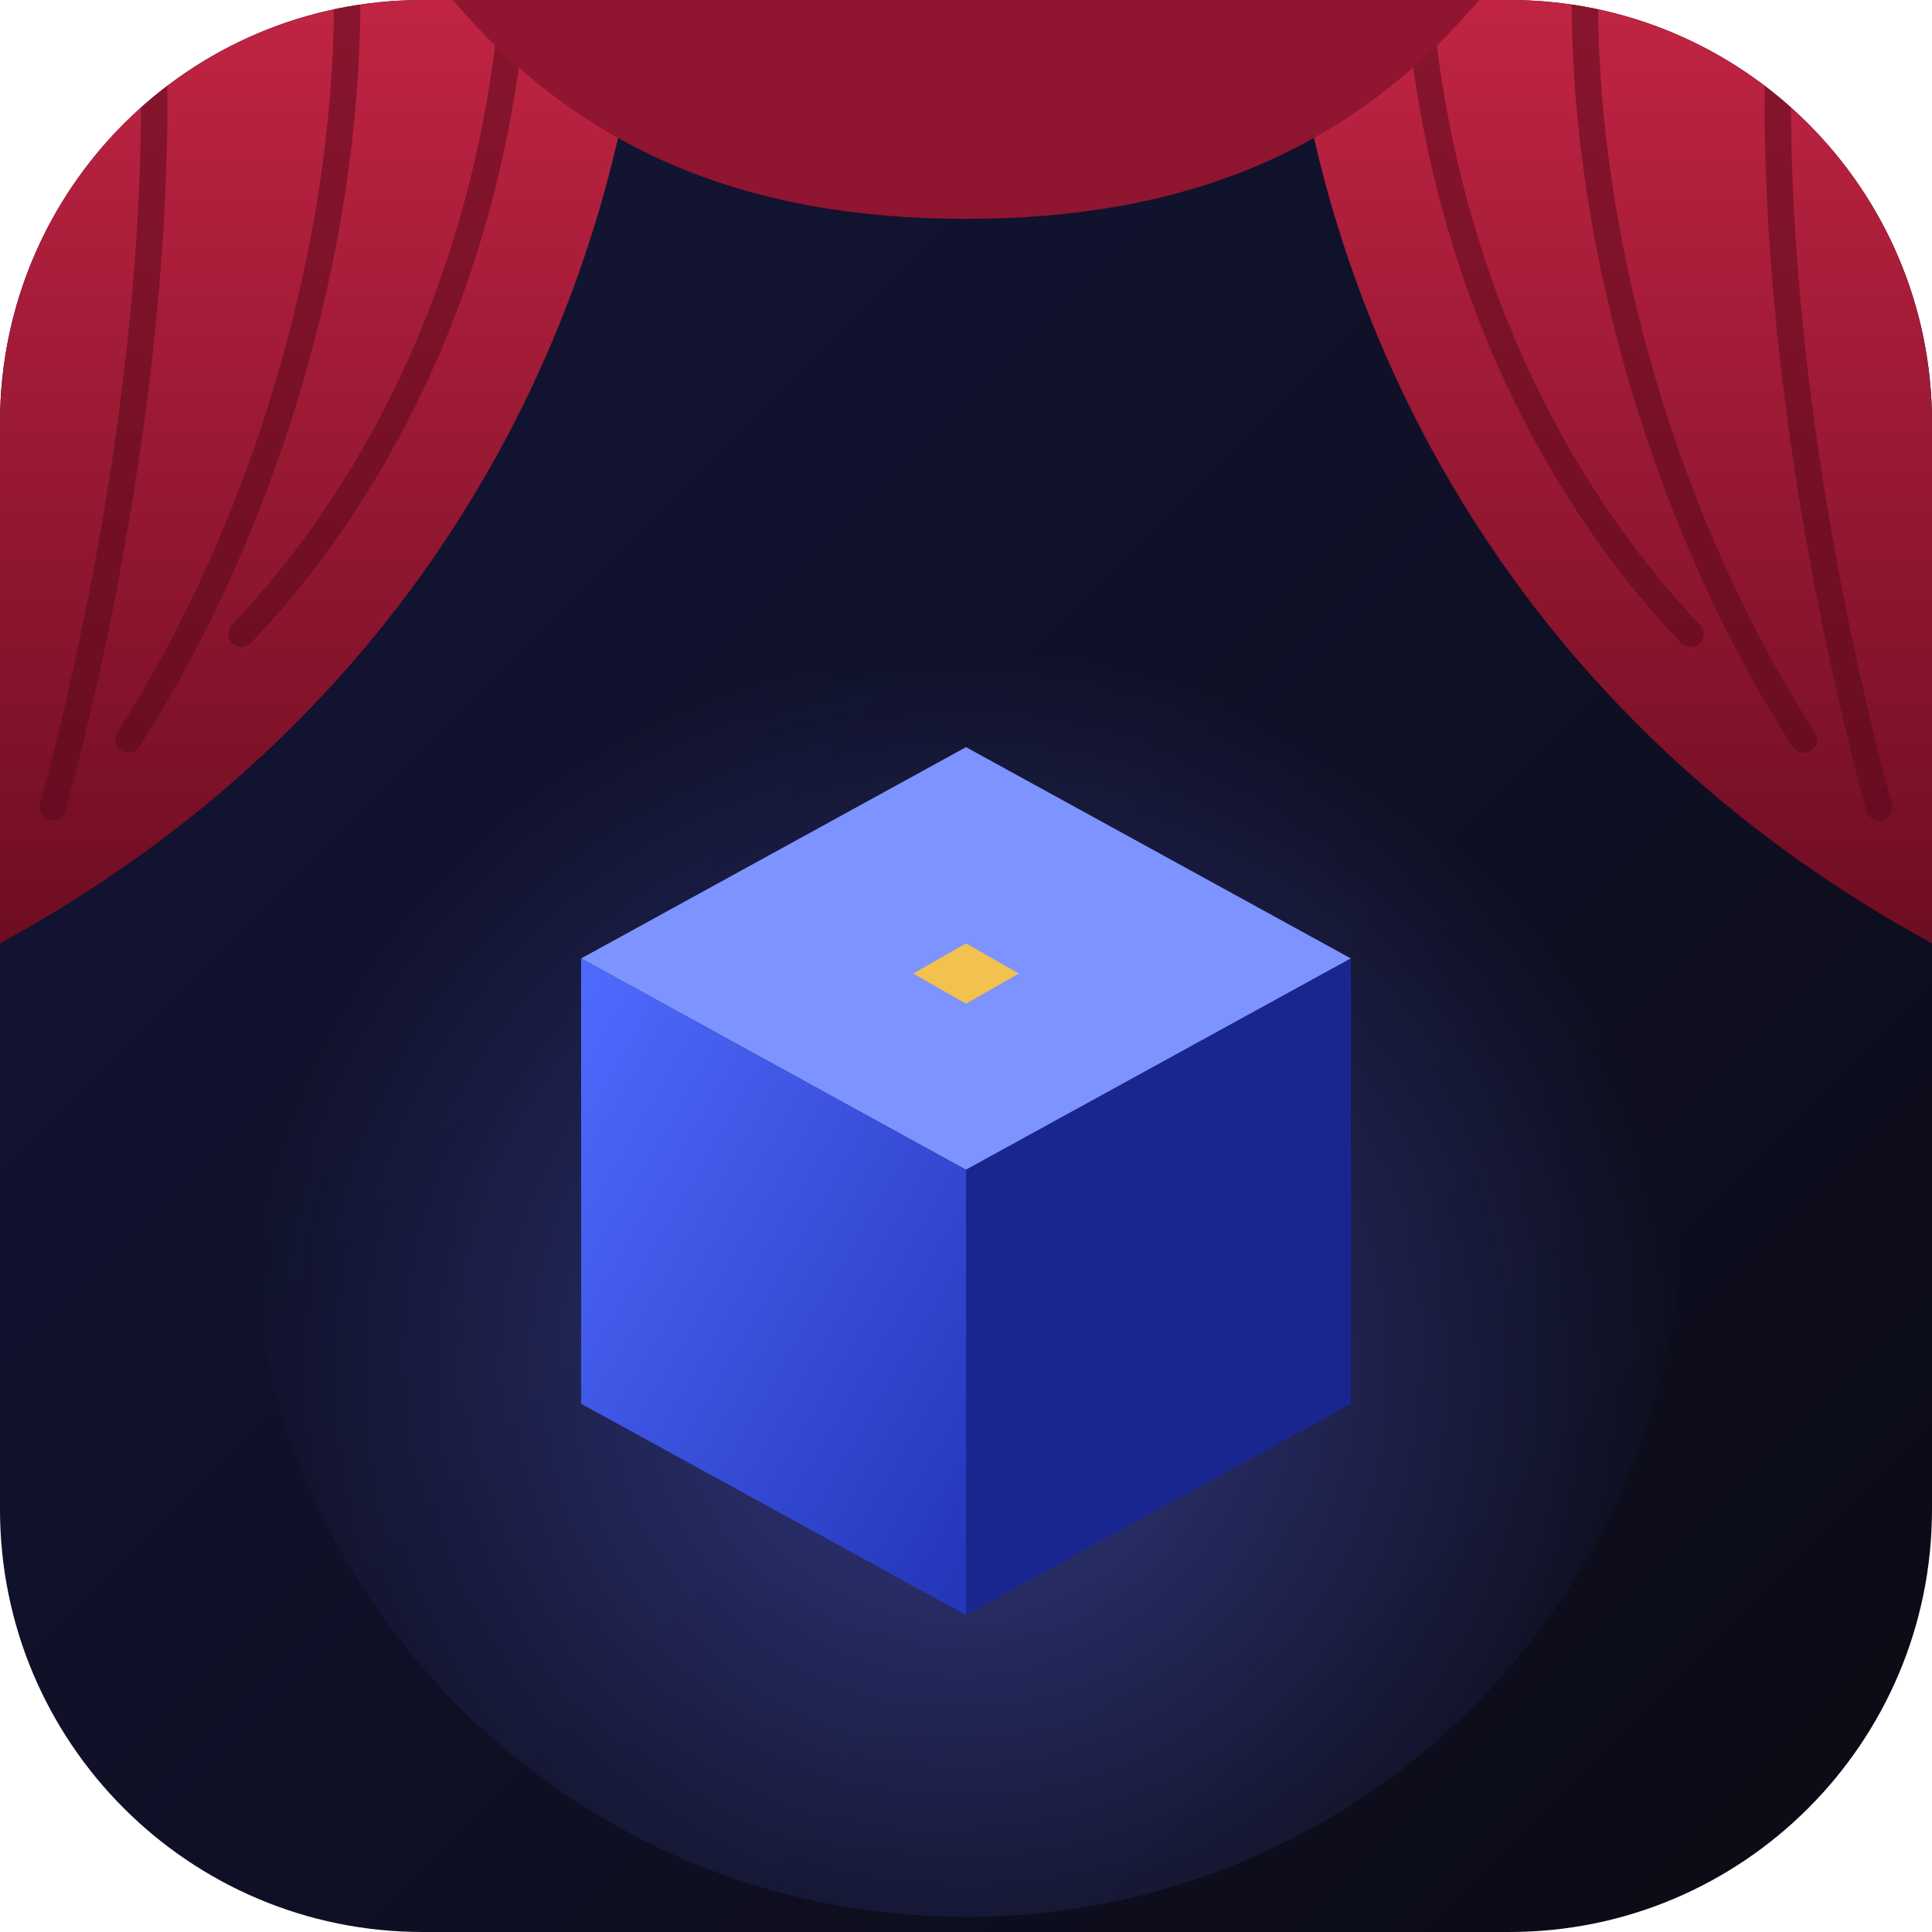
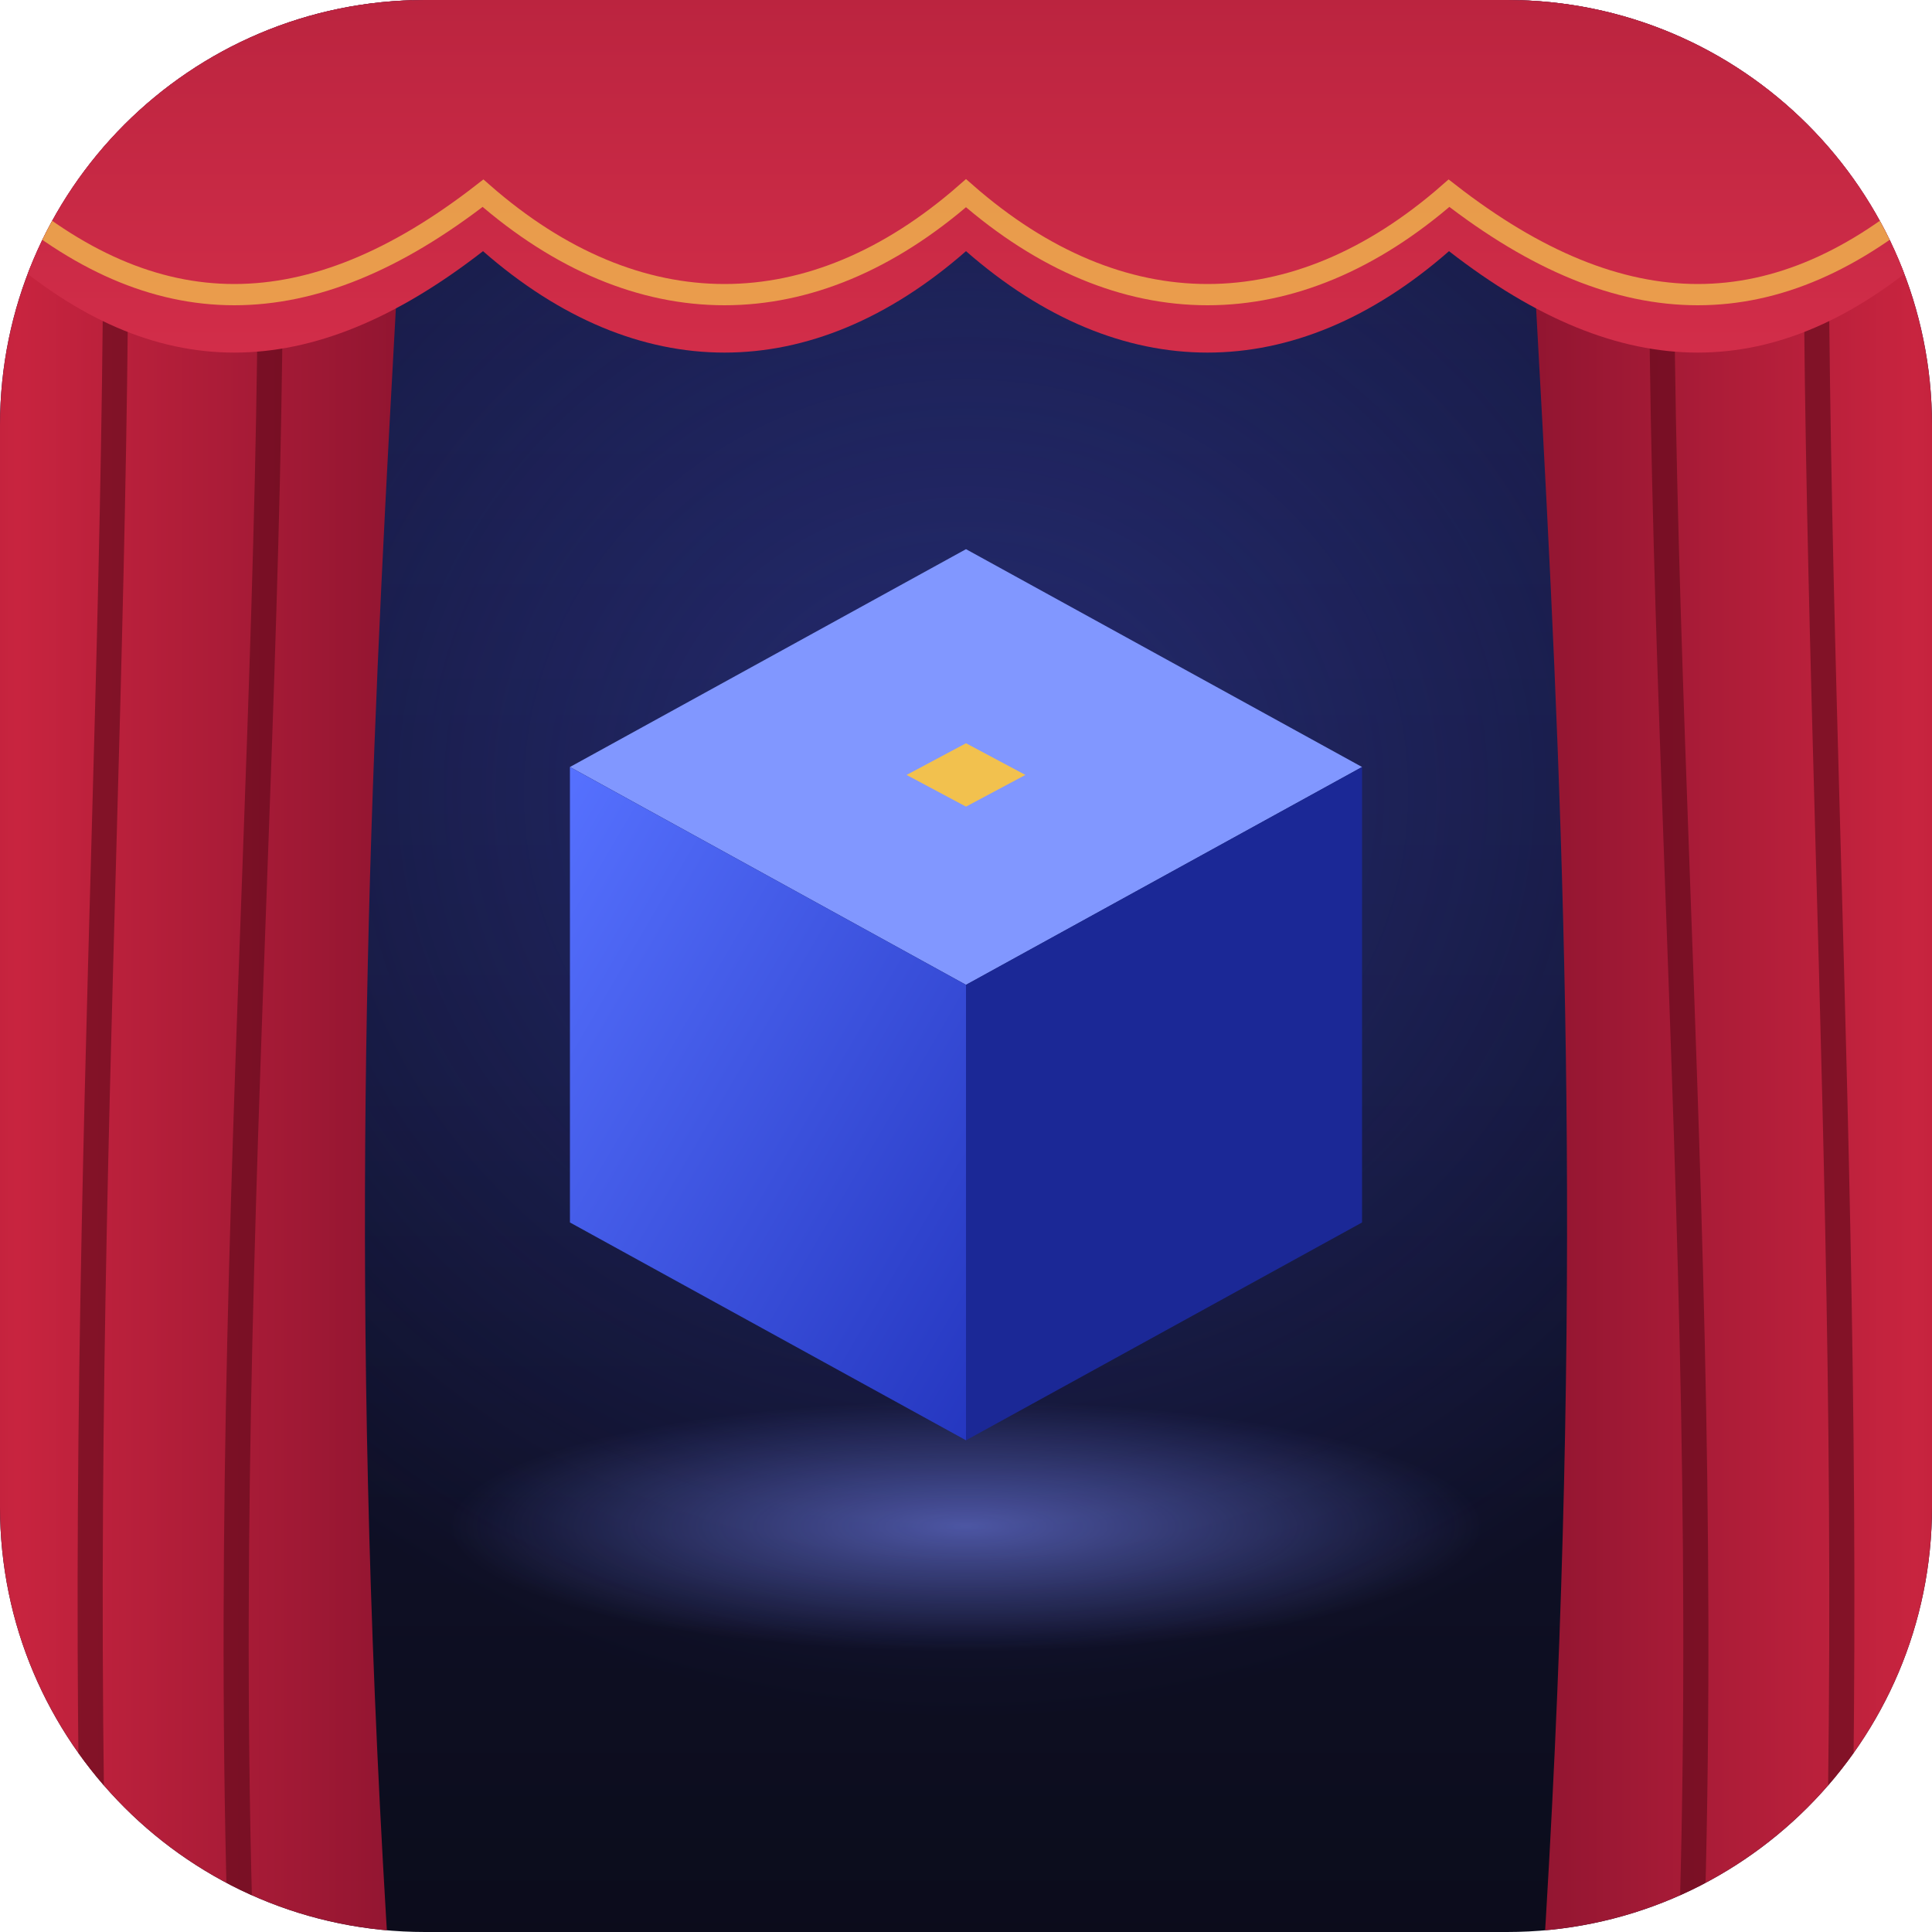
- <svg xmlns="http://www.w3.org/2000/svg" viewBox="0 0 512 512">
+ <svg xmlns="http://www.w3.org/2000/svg" viewBox="0 0 100 100">
  <defs>
-     <linearGradient id="nuit" x1="0" y1="0" x2="1" y2="1">
-       <stop offset="0" stop-color="#14163a" />
-       <stop offset="1" stop-color="#0b0b14" />
+     <linearGradient id="nuit" x1="0" y1="0" x2="0" y2="1">
+       <stop offset="0" stop-color="#1b1f52" />
+       <stop offset=".7" stop-color="#0e0f24" />
+       <stop offset="1" stop-color="#08080f" />
    </linearGradient>
-     <linearGradient id="velours" x1="0" y1="0" x2="0" y2="1">
-       <stop offset="0" stop-color="#c12443" />
-       <stop offset="1" stop-color="#6e0d22" />
+     <linearGradient id="velours" x1="0" y1="0" x2="1" y2="0">
+       <stop offset="0" stop-color="#7a0f25" />
+       <stop offset=".55" stop-color="#c8243f" />
+       <stop offset="1" stop-color="#8e1430" />
+     </linearGradient>
+     <linearGradient id="velours2" x1="1" y1="0" x2="0" y2="0">
+       <stop offset="0" stop-color="#7a0f25" />
+       <stop offset=".55" stop-color="#c8243f" />
+       <stop offset="1" stop-color="#8e1430" />
+     </linearGradient>
+     <linearGradient id="lambrequin" x1="0" y1="0" x2="0" y2="1">
+       <stop offset="0" stop-color="#9c1832" />
+       <stop offset="1" stop-color="#d22d49" />
    </linearGradient>
    <linearGradient id="face" x1="0" y1="0" x2="1" y2="1">
-       <stop offset="0" stop-color="#4f6bff" />
-       <stop offset="1" stop-color="#2335b8" />
+       <stop offset="0" stop-color="#5671ff" />
+       <stop offset="1" stop-color="#2537c0" />
    </linearGradient>
-     <radialGradient id="lumiere" cx=".5" cy=".62" r=".5">
-       <stop offset="0" stop-color="#5d6cf5" stop-opacity=".45" />
-       <stop offset="1" stop-color="#5d6cf5" stop-opacity="0" />
+     <radialGradient id="lumiere" cx=".5" cy=".5" r=".5">
+       <stop offset="0" stop-color="#7c8bff" stop-opacity=".55" />
+       <stop offset="1" stop-color="#7c8bff" stop-opacity="0" />
+     </radialGradient>
+     <radialGradient id="halo" cx=".5" cy=".42" r=".55">
+       <stop offset="0" stop-color="#3a46b8" stop-opacity=".45" />
+       <stop offset="1" stop-color="#3a46b8" stop-opacity="0" />
    </radialGradient>
  </defs>
  <clipPath id="coins">
-     <rect width="512" height="512" rx="112" />
+     <rect x="0" y="0" width="100" height="100" rx="22" />
  </clipPath>
  <g clip-path="url(#coins)">
-     <rect width="512" height="512" fill="url(#nuit)" />
-     <circle cx="256" cy="318" r="190" fill="url(#lumiere)" />
-     <path d="M0 0h170c-10 90-60 190-170 250z" fill="url(#velours)" />
-     <path d="M512 0H342c10 90 60 190 170 250z" fill="url(#velours)" />
-     <g stroke="#5a0a1b" stroke-width="7" stroke-linecap="round" opacity=".55" fill="none">
-       <path d="M40 0c4 60-6 140-26 214M92 0c0 66-22 140-58 196M136 0c-6 70-34 128-72 168" />
-       <path d="M472 0c-4 60 6 140 26 214M420 0c0 66 22 140 58 196M376 0c6 70 34 128 72 168" />
+     <rect x="-25" y="-25" width="150" height="150" fill="url(#nuit)" />
+     <ellipse cx="50" cy="48" rx="46" ry="44" fill="url(#halo)" />
+     <ellipse cx="50" cy="79" rx="27" ry="6.5" fill="url(#lumiere)" />
+     <path d="M-25 -25H22C22 18 15 52 22 125H-25Z" fill="url(#velours)" />
+     <path d="M125 -25H78C78 18 85 52 78 125H125Z" fill="url(#velours2)" />
+     <g fill="none" stroke="#5c0919" stroke-opacity=".6" stroke-width="1.3" stroke-linecap="round">
+       <path d="M6 10C6 45 3 80 6 125M14 12C14 46 10 84 14 125" />
+       <path d="M94 10C94 45 97 80 94 125M86 12C86 46 90 84 86 125" />
    </g>
-     <path d="M120 0h272c-34 40-78 58-136 58S154 40 120 0z" fill="#8f1530" />
-     <g transform="translate(256 316)">
-       <path d="M0-118 102-62 0-6-102-62z" fill="#7d93ff" />
-       <path d="M-102-62 0-6v118l-102-56z" fill="url(#face)" />
-       <path d="M102-62 0-6v118l102-56z" fill="#1a2690" />
-       <path d="M0-66 14-58 0-50-14-58z" fill="#f2c14e" />
+     <path d="M-25 -25H125V12C116 20 108 20 100 13C92 20 84 20 75 13C67 20 58 20 50 13C42 20 33 20 25 13C16 20 8 20 0 13C-8 20 -17 20 -25 12Z" fill="url(#lambrequin)" />
+     <path d="M-25 9C-17 17 -8 17 0 10C8 17 16 17 25 10C33 17 42 17 50 10C58 17 67 17 75 10C84 17 92 17 100 10C108 17 116 17 125 9" fill="none" stroke="#f2c14e" stroke-opacity=".75" stroke-width="1.1" />
+     <g transform="translate(50 52) scale(.205)">
+       <path d="M0-115 100-60 0-5-100-60z" fill="#8197ff" />
+       <path d="M-100-60 0-5v115l-100-55z" fill="url(#face)" />
+       <path d="M100-60 0-5v115l100-55z" fill="#1b2896" />
+       <path d="M0-66 15-58 0-50-15-58z" fill="#f2c14e" />
    </g>
  </g>
</svg>
